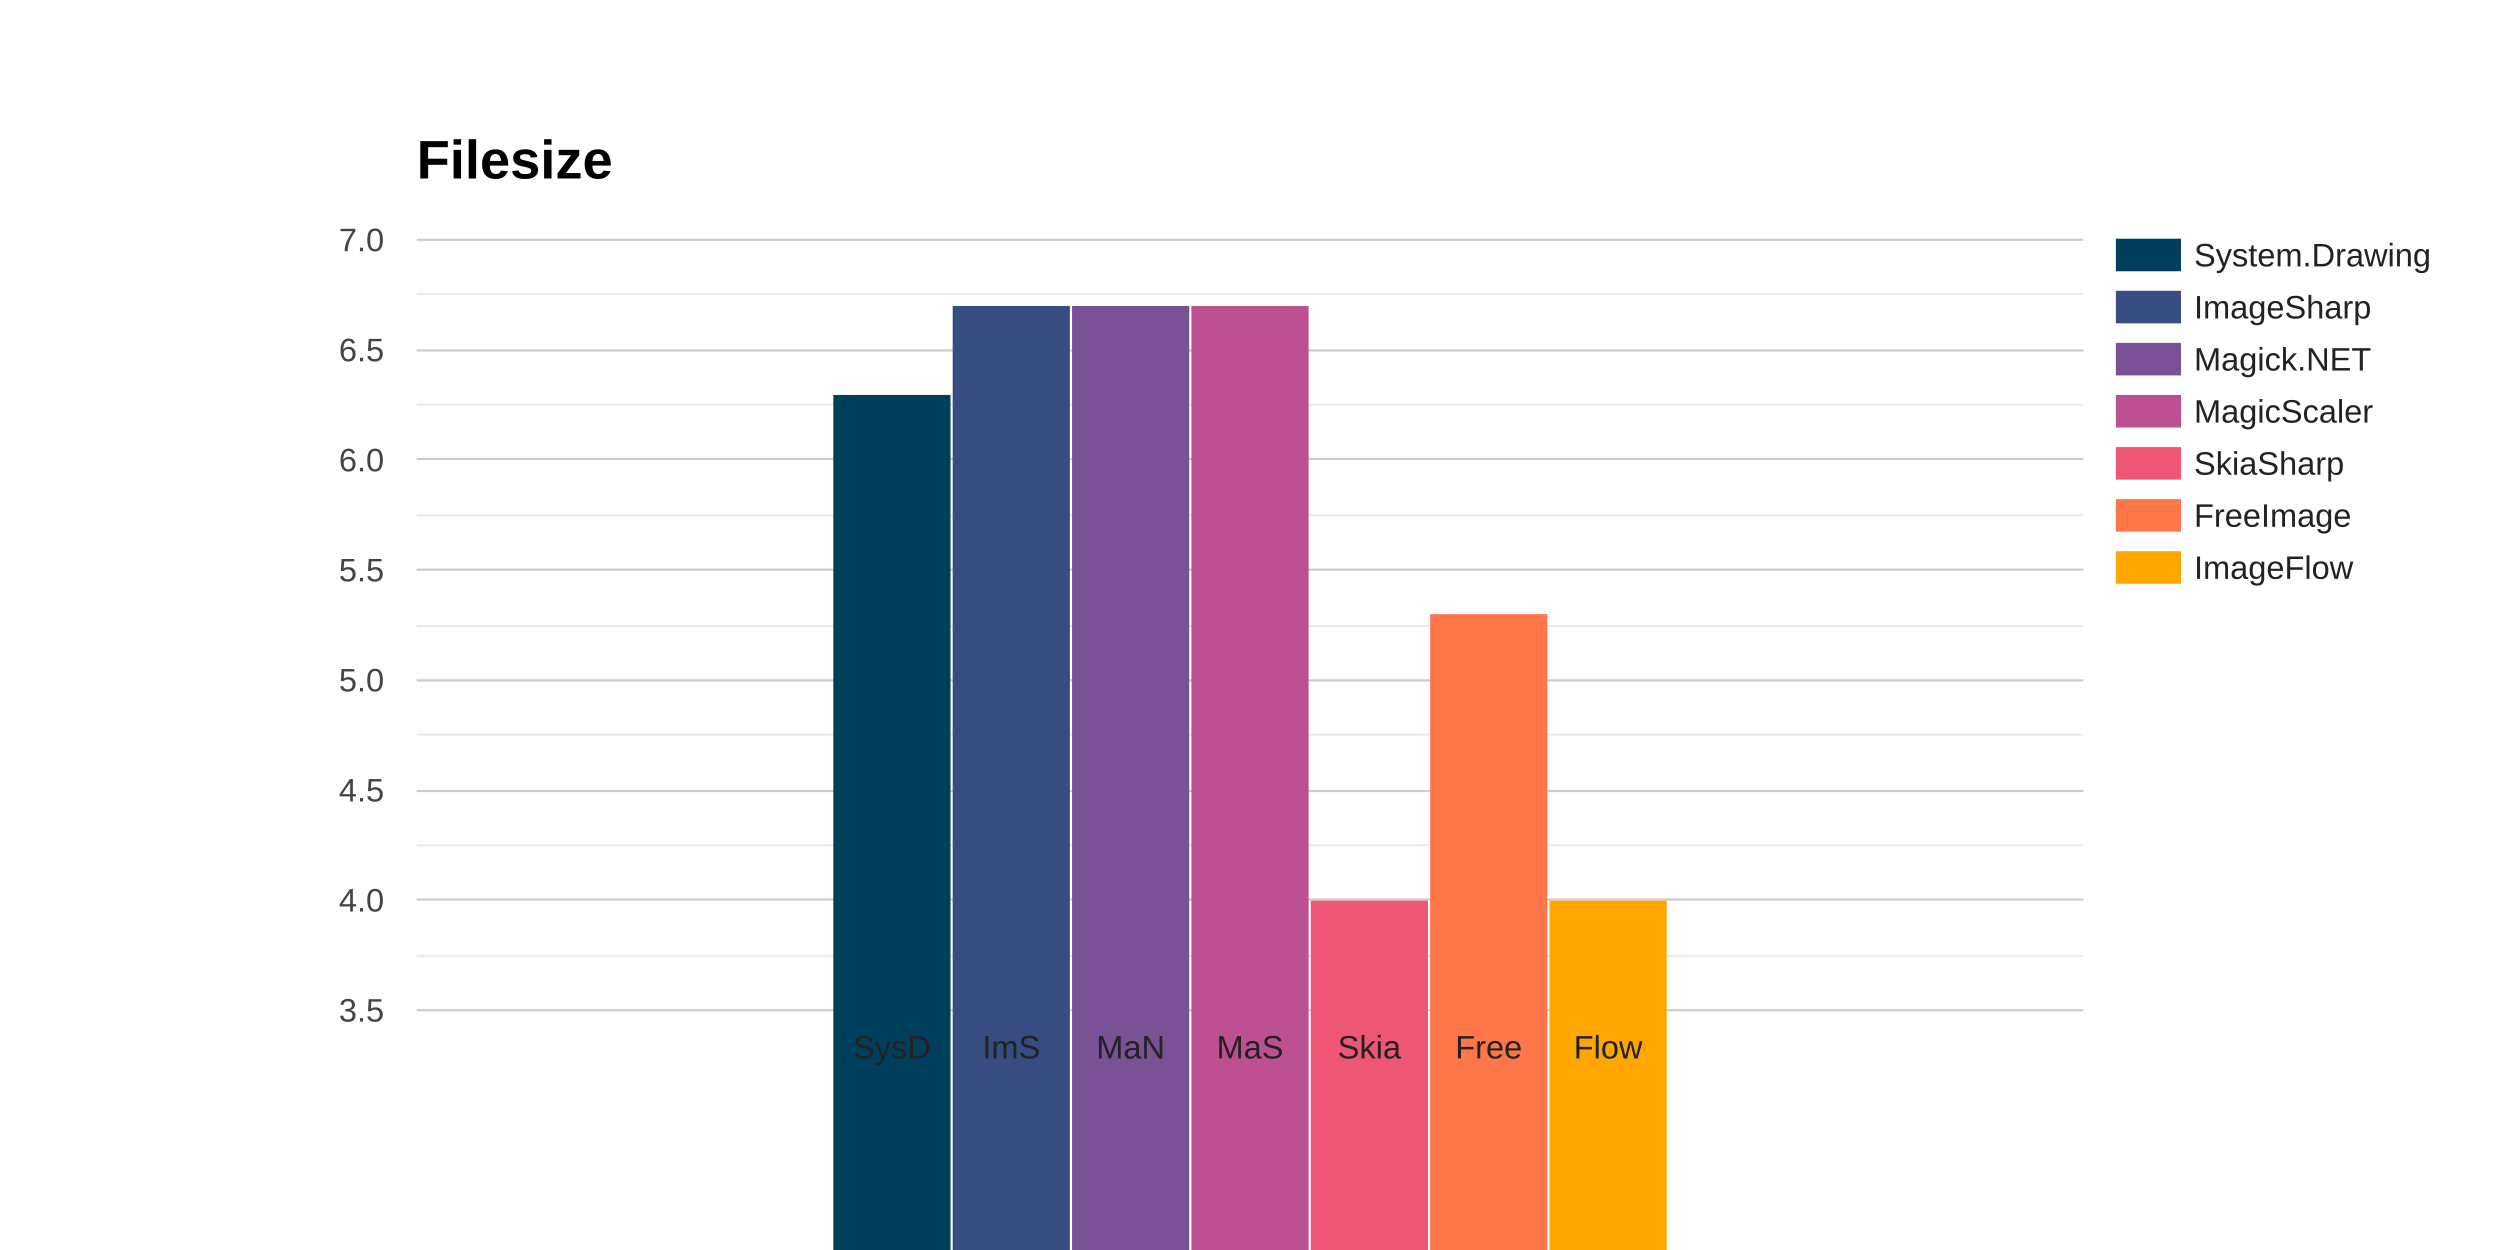
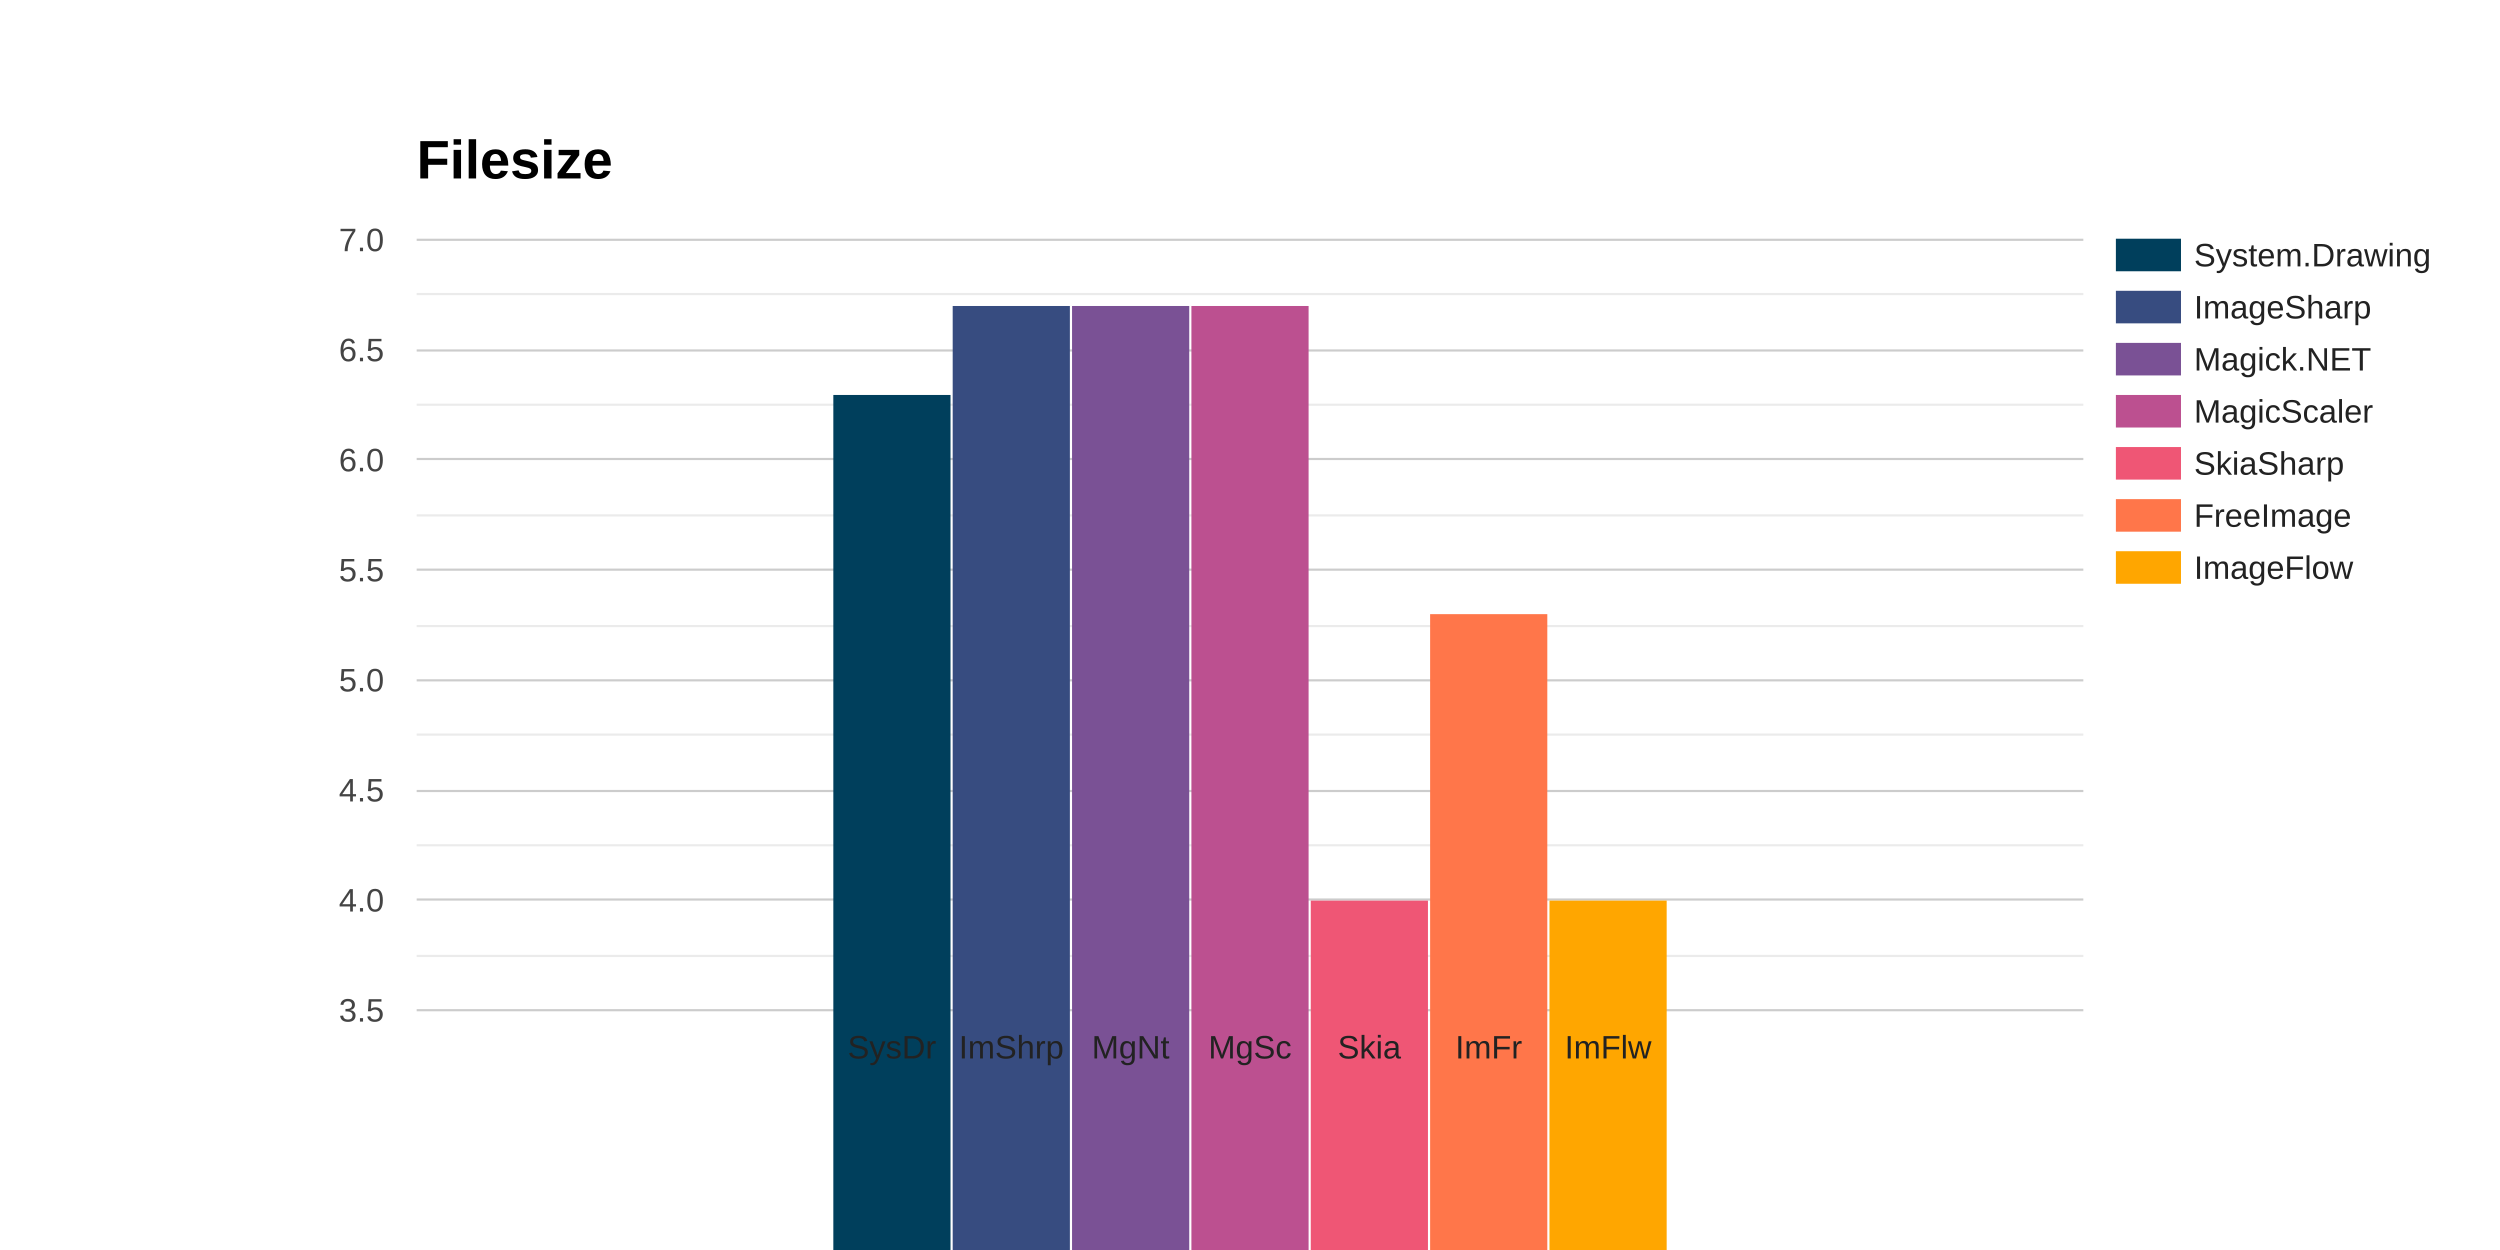
<svg xmlns="http://www.w3.org/2000/svg" width="1152" height="576" style="overflow: hidden;" aria-label="A chart.">
  <defs id="_ABSTRACT_RENDERER_ID_17">
    <clipPath id="_ABSTRACT_RENDERER_ID_18">
      <rect x="192" y="110" width="768" height="356" />
    </clipPath>
    <filter id="_ABSTRACT_RENDERER_ID_19">
      <feGaussianBlur in="SourceAlpha" stdDeviation="2" />
      <feOffset dx="1" dy="1" />
      <feComponentTransfer>
        <feFuncA type="linear" slope="0.1" />
      </feComponentTransfer>
      <feMerge>
        <feMergeNode />
        <feMergeNode in="SourceGraphic" />
      </feMerge>
    </filter>
  </defs>
  <rect x="0" y="0" width="1152" height="576" stroke="none" stroke-width="0" fill="#ffffff" />
  <g>
    <text text-anchor="start" x="192" y="82.25" font-family="Arial" font-size="25" font-weight="bold" stroke="none" stroke-width="0" fill="#000000">Filesize
		</text>
    <rect x="192" y="61" width="768" height="25" stroke="none" stroke-width="0" fill-opacity="0" fill="#ffffff" />
  </g>
  <g>
    <rect x="975" y="110" width="162" height="159" stroke="none" stroke-width="0" fill-opacity="0" fill="#ffffff" />
    <g>
      <rect x="975" y="110" width="162" height="15" stroke="none" stroke-width="0" fill-opacity="0" fill="#ffffff" />
      <g>
        <text text-anchor="start" x="1011" y="122.75" font-family="Arial" font-size="15" stroke="none" stroke-width="0" fill="#222222">System.Drawing
				</text>
      </g>
      <rect x="975" y="110" width="30" height="15" stroke="none" stroke-width="0" fill="#003f5c" />
    </g>
    <g>
      <rect x="975" y="134" width="162" height="15" stroke="none" stroke-width="0" fill-opacity="0" fill="#ffffff" />
      <g>
        <text text-anchor="start" x="1011" y="146.75" font-family="Arial" font-size="15" stroke="none" stroke-width="0" fill="#222222">ImageSharp
				</text>
      </g>
      <rect x="975" y="134" width="30" height="15" stroke="none" stroke-width="0" fill="#374c80" />
    </g>
    <g>
      <rect x="975" y="158" width="162" height="15" stroke="none" stroke-width="0" fill-opacity="0" fill="#ffffff" />
      <g>
        <text text-anchor="start" x="1011" y="170.75" font-family="Arial" font-size="15" stroke="none" stroke-width="0" fill="#222222">Magick.NET
				</text>
      </g>
      <rect x="975" y="158" width="30" height="15" stroke="none" stroke-width="0" fill="#7a5195" />
    </g>
    <g>
      <rect x="975" y="182" width="162" height="15" stroke="none" stroke-width="0" fill-opacity="0" fill="#ffffff" />
      <g>
        <text text-anchor="start" x="1011" y="194.75" font-family="Arial" font-size="15" stroke="none" stroke-width="0" fill="#222222">MagicScaler
				</text>
      </g>
      <rect x="975" y="182" width="30" height="15" stroke="none" stroke-width="0" fill="#bc5090" />
    </g>
    <g>
      <rect x="975" y="206" width="162" height="15" stroke="none" stroke-width="0" fill-opacity="0" fill="#ffffff" />
      <g>
        <text text-anchor="start" x="1011" y="218.75" font-family="Arial" font-size="15" stroke="none" stroke-width="0" fill="#222222">SkiaSharp
				</text>
      </g>
      <rect x="975" y="206" width="30" height="15" stroke="none" stroke-width="0" fill="#ef5675" />
    </g>
    <g>
      <rect x="975" y="230" width="162" height="15" stroke="none" stroke-width="0" fill-opacity="0" fill="#ffffff" />
      <g>
        <text text-anchor="start" x="1011" y="242.75" font-family="Arial" font-size="15" stroke="none" stroke-width="0" fill="#222222">FreeImage
				</text>
      </g>
      <rect x="975" y="230" width="30" height="15" stroke="none" stroke-width="0" fill="#ff764a" />
    </g>
    <g>
      <rect x="975" y="254" width="162" height="15" stroke="none" stroke-width="0" fill-opacity="0" fill="#ffffff" />
      <g>
        <text text-anchor="start" x="1011" y="266.75" font-family="Arial" font-size="15" stroke="none" stroke-width="0" fill="#222222">ImageFlow
				</text>
      </g>
      <rect x="975" y="254" width="30" height="15" stroke="none" stroke-width="0" fill="#ffa600" />
    </g>
  </g>
  <g>
    <rect x="192" y="110" width="768" height="356" stroke="none" stroke-width="0" fill="#ffffff" />
    <g clip-path="url(https://www.statskingdom.com/chart-maker.html#_ABSTRACT_RENDERER_ID_18)">
      <g>
        <rect x="192" y="465" width="768" height="1" stroke="none" stroke-width="0" fill="#cccccc" />
        <rect x="192" y="414" width="768" height="1" stroke="none" stroke-width="0" fill="#cccccc" />
        <rect x="192" y="364" width="768" height="1" stroke="none" stroke-width="0" fill="#cccccc" />
        <rect x="192" y="313" width="768" height="1" stroke="none" stroke-width="0" fill="#cccccc" />
        <rect x="192" y="262" width="768" height="1" stroke="none" stroke-width="0" fill="#cccccc" />
        <rect x="192" y="211" width="768" height="1" stroke="none" stroke-width="0" fill="#cccccc" />
        <rect x="192" y="161" width="768" height="1" stroke="none" stroke-width="0" fill="#cccccc" />
        <rect x="192" y="110" width="768" height="1" stroke="none" stroke-width="0" fill="#cccccc" />
        <rect x="192" y="440" width="768" height="1" stroke="none" stroke-width="0" fill="#ebebeb" />
        <rect x="192" y="389" width="768" height="1" stroke="none" stroke-width="0" fill="#ebebeb" />
        <rect x="192" y="338" width="768" height="1" stroke="none" stroke-width="0" fill="#ebebeb" />
        <rect x="192" y="288" width="768" height="1" stroke="none" stroke-width="0" fill="#ebebeb" />
        <rect x="192" y="237" width="768" height="1" stroke="none" stroke-width="0" fill="#ebebeb" />
        <rect x="192" y="186" width="768" height="1" stroke="none" stroke-width="0" fill="#ebebeb" />
        <rect x="192" y="135" width="768" height="1" stroke="none" stroke-width="0" fill="#ebebeb" />
      </g>
      <g>
        <rect x="384" y="182" width="54" height="638" stroke="none" stroke-width="0" fill="#003f5c" />
        <rect x="439" y="141" width="54" height="679" stroke="none" stroke-width="0" fill="#374c80" />
        <rect x="494" y="141" width="54" height="679" stroke="none" stroke-width="0" fill="#7a5195" />
        <rect x="549" y="141" width="54" height="679" stroke="none" stroke-width="0" fill="#bc5090" />
        <rect x="604" y="415" width="54" height="405" stroke="none" stroke-width="0" fill="#ef5675" />
        <rect x="659" y="283" width="54" height="537" stroke="none" stroke-width="0" fill="#ff764a" />
        <rect x="714" y="415" width="54" height="405" stroke="none" stroke-width="0" fill="#ffa600" />
      </g>
    </g>
    <g />
    <g>
      <g>
-         <text text-anchor="middle" x="411" y="487.75" font-family="Arial" font-size="15" stroke="none" stroke-width="0" fill="#222222">SysD
+         <text text-anchor="middle" x="411" y="487.75" font-family="Arial" font-size="15" stroke="none" stroke-width="0" fill="#222222">SysDr
				</text>
-         <text text-anchor="middle" x="466" y="487.75" font-family="Arial" font-size="15" stroke="none" stroke-width="0" fill="#222222">ImS
+         <text text-anchor="middle" x="466" y="487.75" font-family="Arial" font-size="15" stroke="none" stroke-width="0" fill="#222222">ImShrp
				</text>
-         <text text-anchor="middle" x="521" y="487.75" font-family="Arial" font-size="15" stroke="none" stroke-width="0" fill="#222222">MaN
+         <text text-anchor="middle" x="521" y="487.75" font-family="Arial" font-size="15" stroke="none" stroke-width="0" fill="#222222">MgNt
				</text>
-         <text text-anchor="middle" x="576" y="487.75" font-family="Arial" font-size="15" stroke="none" stroke-width="0" fill="#222222">MaS
+         <text text-anchor="middle" x="576" y="487.75" font-family="Arial" font-size="15" stroke="none" stroke-width="0" fill="#222222">MgSc
				</text>
        <text text-anchor="middle" x="631" y="487.75" font-family="Arial" font-size="15" stroke="none" stroke-width="0" fill="#222222">Skia
				</text>
-         <text text-anchor="middle" x="686" y="487.75" font-family="Arial" font-size="15" stroke="none" stroke-width="0" fill="#222222">Free
+         <text text-anchor="middle" x="686" y="487.75" font-family="Arial" font-size="15" stroke="none" stroke-width="0" fill="#222222">ImFr
				</text>
-         <text text-anchor="middle" x="741" y="487.75" font-family="Arial" font-size="15" stroke="none" stroke-width="0" fill="#222222">Flow
+         <text text-anchor="middle" x="741" y="487.75" font-family="Arial" font-size="15" stroke="none" stroke-width="0" fill="#222222">ImFlw
				</text>
      </g>
      <g>
        <text text-anchor="end" x="177" y="470.75" font-family="Arial" font-size="15" stroke="none" stroke-width="0" fill="#444444">3.5
				</text>
      </g>
      <g>
        <text text-anchor="end" x="177" y="420.036" font-family="Arial" font-size="15" stroke="none" stroke-width="0" fill="#444444">4.0
				</text>
      </g>
      <g>
        <text text-anchor="end" x="177" y="369.321" font-family="Arial" font-size="15" stroke="none" stroke-width="0" fill="#444444">4.5
				</text>
      </g>
      <g>
        <text text-anchor="end" x="177" y="318.607" font-family="Arial" font-size="15" stroke="none" stroke-width="0" fill="#444444">5.0
				</text>
      </g>
      <g>
        <text text-anchor="end" x="177" y="267.893" font-family="Arial" font-size="15" stroke="none" stroke-width="0" fill="#444444">5.5
				</text>
      </g>
      <g>
        <text text-anchor="end" x="177" y="217.179" font-family="Arial" font-size="15" stroke="none" stroke-width="0" fill="#444444">6.0
				</text>
      </g>
      <g>
        <text text-anchor="end" x="177" y="166.464" font-family="Arial" font-size="15" stroke="none" stroke-width="0" fill="#444444">6.5
				</text>
      </g>
      <g>
        <text text-anchor="end" x="177" y="115.75" font-family="Arial" font-size="15" stroke="none" stroke-width="0" fill="#444444">7.0
				</text>
      </g>
    </g>
  </g>
  <g />
</svg>
